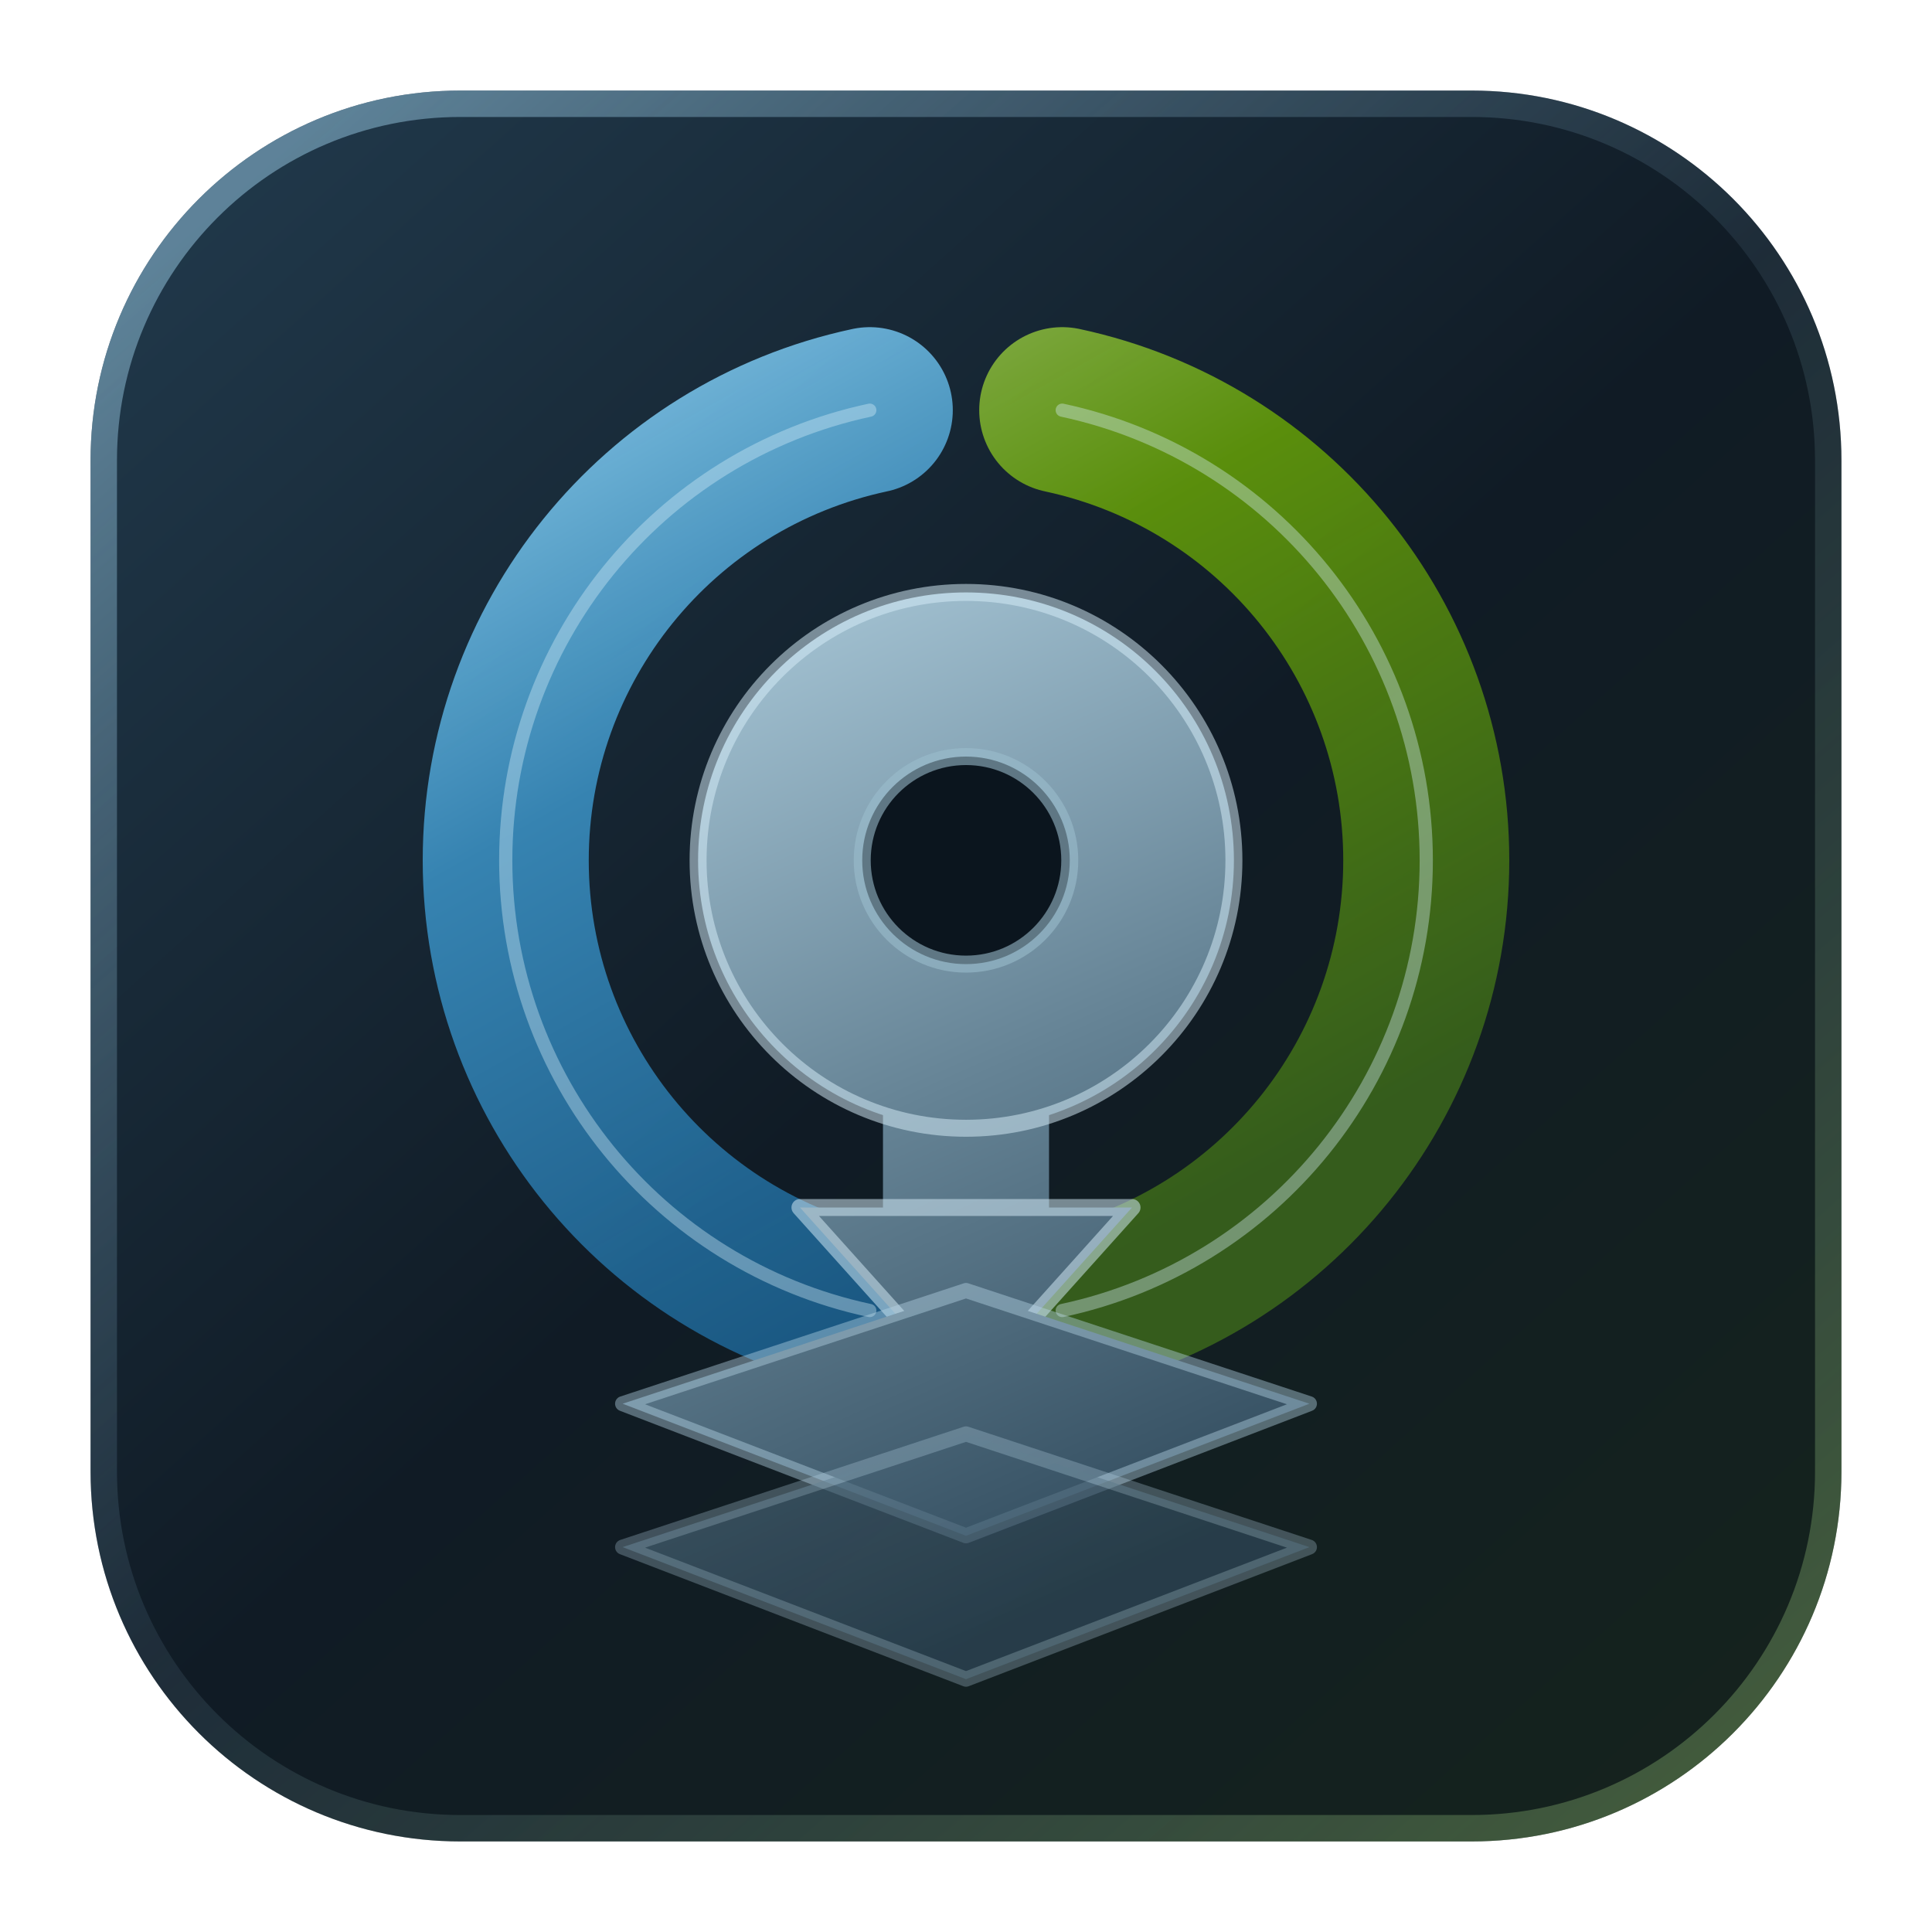
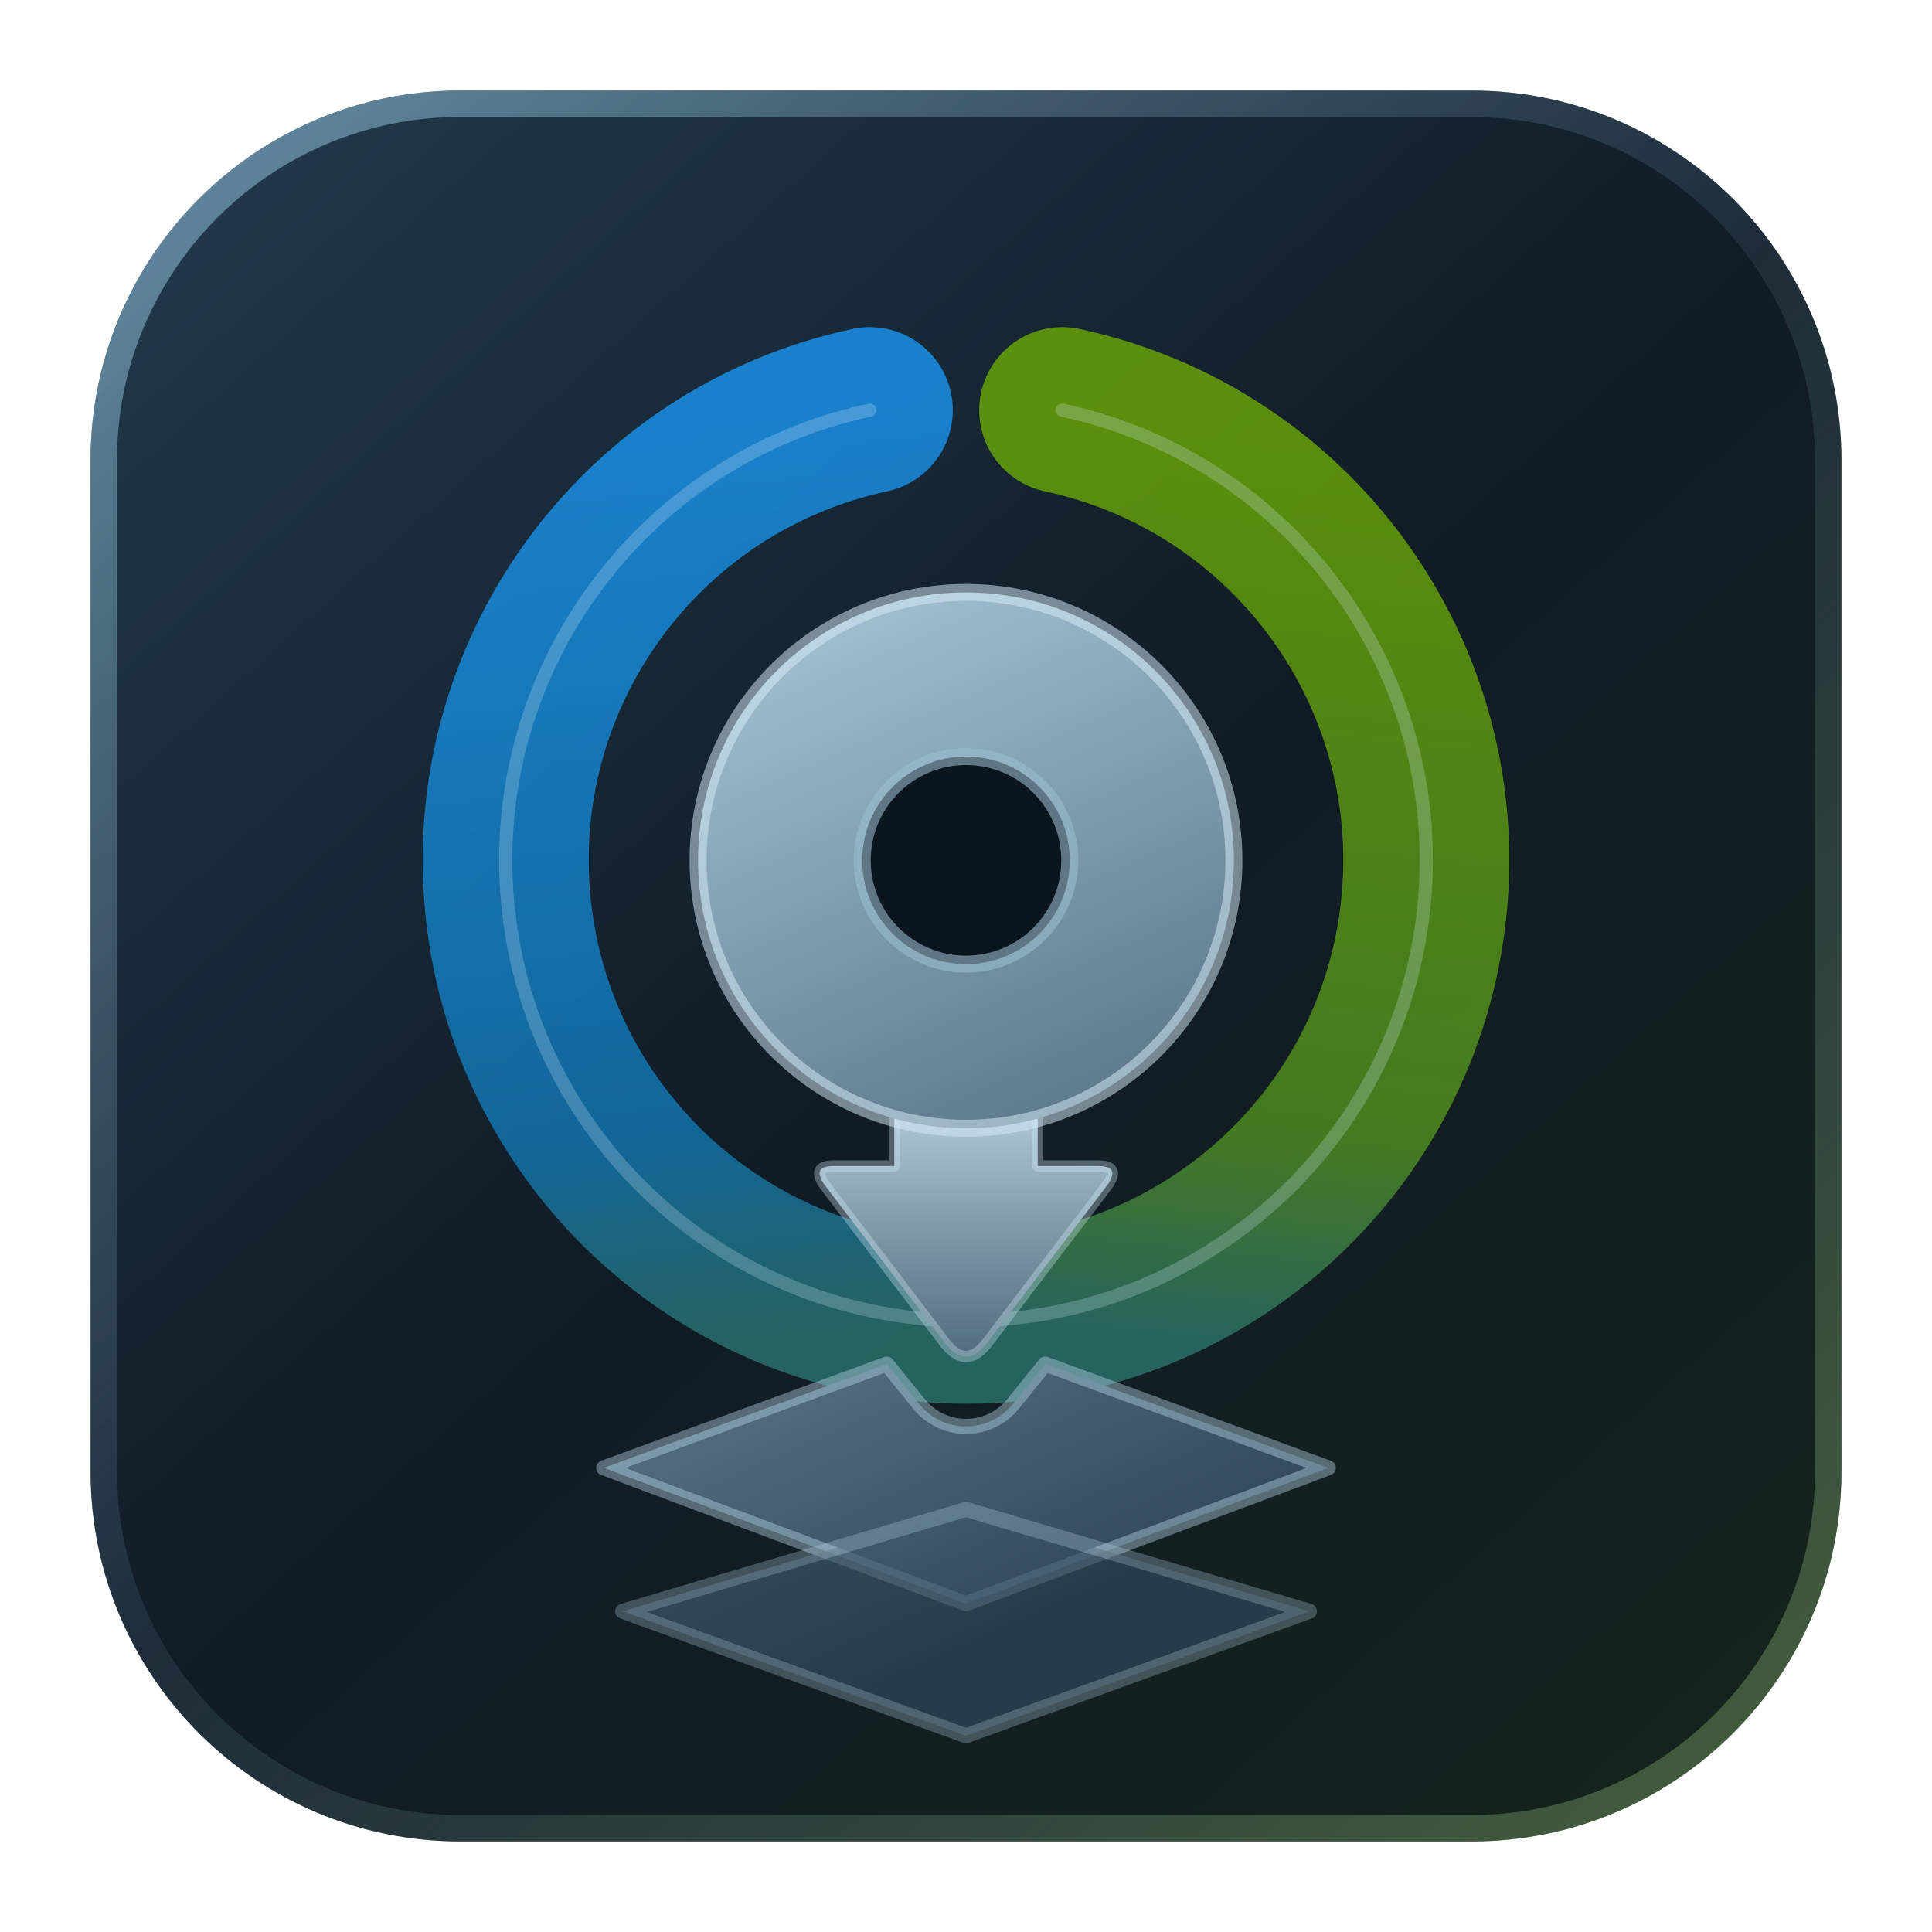
<svg xmlns="http://www.w3.org/2000/svg" viewBox="0 0 1024 1024" role="img" aria-labelledby="title description">
  <defs>
    <linearGradient id="tile" x1="120" y1="80" x2="910" y2="960" gradientUnits="userSpaceOnUse">
      <stop offset="0" stop-color="#20384a" />
      <stop offset="0.5" stop-color="#101b25" />
      <stop offset="1" stop-color="#15231d" />
    </linearGradient>
    <linearGradient id="tile-rim" x1="150" y1="80" x2="900" y2="940" gradientUnits="userSpaceOnUse">
      <stop stop-color="#8bb9d2" stop-opacity="0.58" />
      <stop offset="0.48" stop-color="#547286" stop-opacity="0.2" />
      <stop offset="1" stop-color="#80a867" stop-opacity="0.42" />
    </linearGradient>
-     <linearGradient id="blue-glass" x1="250" y1="210" x2="525" y2="700" gradientUnits="userSpaceOnUse">
-       <stop stop-color="#8dd4f7" stop-opacity="0.88" />
-       <stop offset="0.38" stop-color="#3f9ed5" stop-opacity="0.78" />
-       <stop offset="1" stop-color="#1a6ca5" stop-opacity="0.7" />
+     <linearGradient id="ring-blue" x1="461" y1="217.4" x2="512" y2="700" gradientUnits="userSpaceOnUse">
+       <stop stop-color="#1a9fff" stop-opacity="0.74" />
+       <stop offset="0.76" stop-color="#1184c7" stop-opacity="0.71" />
+       <stop offset="1" stop-color="#2f8078" stop-opacity="0.7" />
    </linearGradient>
-     <linearGradient id="green-glass" x1="774" y1="210" x2="499" y2="700" gradientUnits="userSpaceOnUse">
-       <stop stop-color="#b2d77a" stop-opacity="0.86" />
-       <stop offset="0.4" stop-color="#76b900" stop-opacity="0.72" />
-       <stop offset="1" stop-color="#477d18" stop-opacity="0.66" />
+     <linearGradient id="ring-green" x1="563" y1="217.4" x2="512" y2="700" gradientUnits="userSpaceOnUse">
+       <stop stop-color="#76b900" stop-opacity="0.72" />
+       <stop offset="0.76" stop-color="#5a9f20" stop-opacity="0.71" />
+       <stop offset="1" stop-color="#2f8078" stop-opacity="0.7" />
    </linearGradient>
    <linearGradient id="neutral-glass" x1="400" y1="300" x2="630" y2="820" gradientUnits="userSpaceOnUse">
      <stop stop-color="#a9c8d8" />
      <stop offset="0.52" stop-color="#658395" />
      <stop offset="1" stop-color="#304a5c" />
    </linearGradient>
-     <path id="half-ring" d="M 461 217.4 A 244 244 0 0 0 461 694.6" />
+     <linearGradient id="arrow-glass" x1="512" y1="564" x2="512" y2="726" gradientUnits="userSpaceOnUse">
+       <stop stop-color="#c0dbe9" />
+       <stop offset="0.52" stop-color="#819dac" />
+       <stop offset="1" stop-color="#4b687a" />
+     </linearGradient>
+     <path id="ring-blue-arc" d="M 461 217.4 A 244 244 0 0 0 512 700" />
+     <path id="ring-green-arc" d="M 512 700 A 244 244 0 0 0 563 217.4" />
+     <clipPath id="ring-blue-half">
+       <rect width="512" height="1024" />
+     </clipPath>
+     <clipPath id="ring-green-half">
+       <rect x="512" width="512" height="1024" />
+     </clipPath>
  </defs>
  <rect x="48" y="48" width="928" height="928" rx="196" fill="url(#tile)" />
  <rect x="55" y="55" width="914" height="914" rx="189" fill="none" stroke="url(#tile-rim)" stroke-width="14" />
  <g fill="none" stroke-width="88" stroke-linecap="round">
-     <use href="#half-ring" stroke="url(#blue-glass)" />
-     <use href="#half-ring" transform="translate(1024 0) scale(-1 1)" stroke="url(#green-glass)" />
+     <use href="#ring-blue-arc" stroke="url(#ring-blue)" clip-path="url(#ring-blue-half)" />
+     <use href="#ring-green-arc" stroke="url(#ring-green)" clip-path="url(#ring-green-half)" />
  </g>
-   <g fill="none" stroke="#d7effb" stroke-opacity="0.38" stroke-width="7" stroke-linecap="round">
-     <use href="#half-ring" />
-     <use href="#half-ring" transform="translate(1024 0) scale(-1 1)" />
+   <g fill="none" stroke="#d7effb" stroke-opacity="0.24" stroke-width="7" stroke-linecap="round">
+     <use href="#ring-blue-arc" clip-path="url(#ring-blue-half)" />
+     <use href="#ring-green-arc" clip-path="url(#ring-green-half)" />
  </g>
  <g>
-     <path d="M 512 580 V 672" fill="none" stroke="url(#neutral-glass)" stroke-width="88" stroke-linecap="round" />
-     <path d="M 424 640 L 512 738 L 600 640 Z" fill="url(#neutral-glass)" stroke="#d5edf8" stroke-opacity="0.52" stroke-width="9" stroke-linejoin="round" />
+     <path d="M 474 578 Q 474 564 488 564 H 536 Q 550 564 550 578 V 618 H 582 Q 594 618 587 628 L 523 712 Q 512 726 501 712 L 437 628 Q 430 618 442 618 H 474 Z" fill="url(#arrow-glass)" stroke="#d5edf8" stroke-opacity="0.34" stroke-width="6" stroke-linejoin="round" />
    <circle cx="512" cy="456" r="142" fill="url(#neutral-glass)" stroke="#d5edf8" stroke-opacity="0.52" stroke-width="9" />
    <circle cx="512" cy="456" r="55" fill="#0b151e" stroke="#9bbdce" stroke-opacity="0.58" stroke-width="9" />
  </g>
  <g fill="url(#neutral-glass)" stroke="#b7d6e7" stroke-opacity="0.42" stroke-width="8" stroke-linejoin="round">
-     <path d="M 330 744 L 512 684 L 694 744 L 512 814 Z" />
-     <path d="M 330 820 L 512 760 L 694 820 L 512 890 Z" opacity="0.68" />
+     <path d="M 320 778 L 470 723 L 487 744 A 32 32 0 0 0 537 744 L 554 723 L 704 778 L 512 850 Z" />
+     <path d="M 330 854 L 512 800 L 694 854 L 512 920 Z" opacity="0.68" />
  </g>
</svg>
